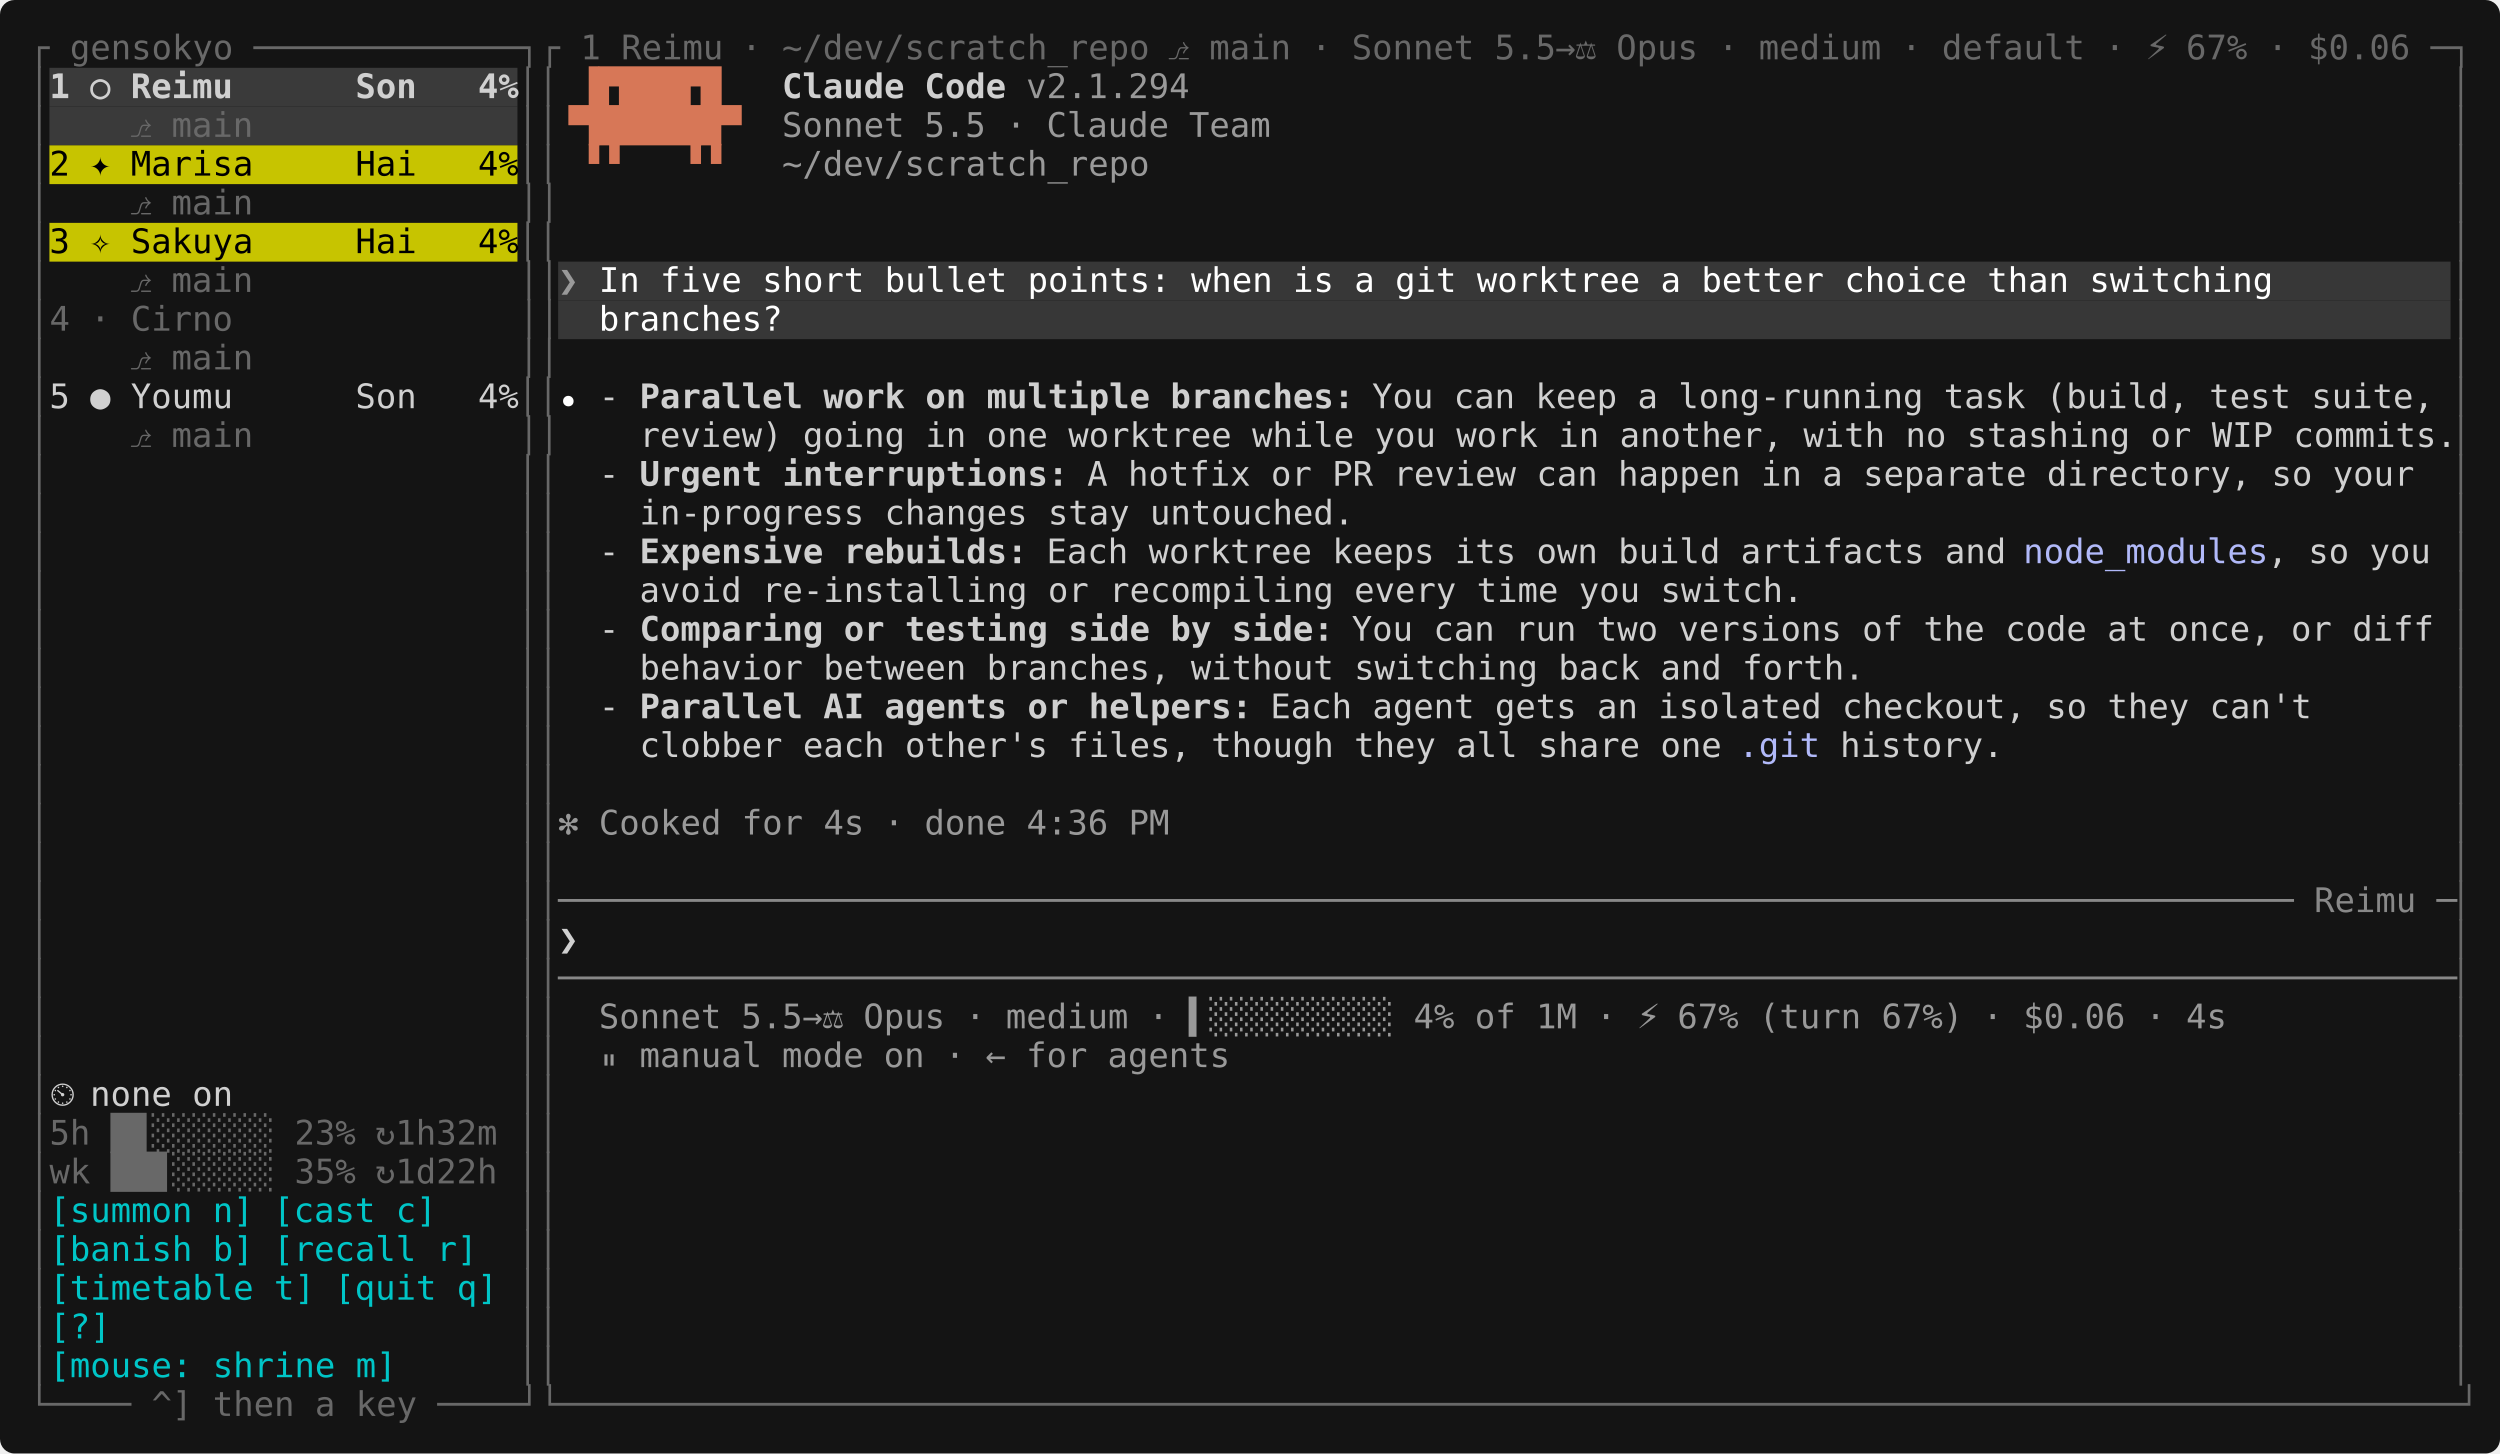
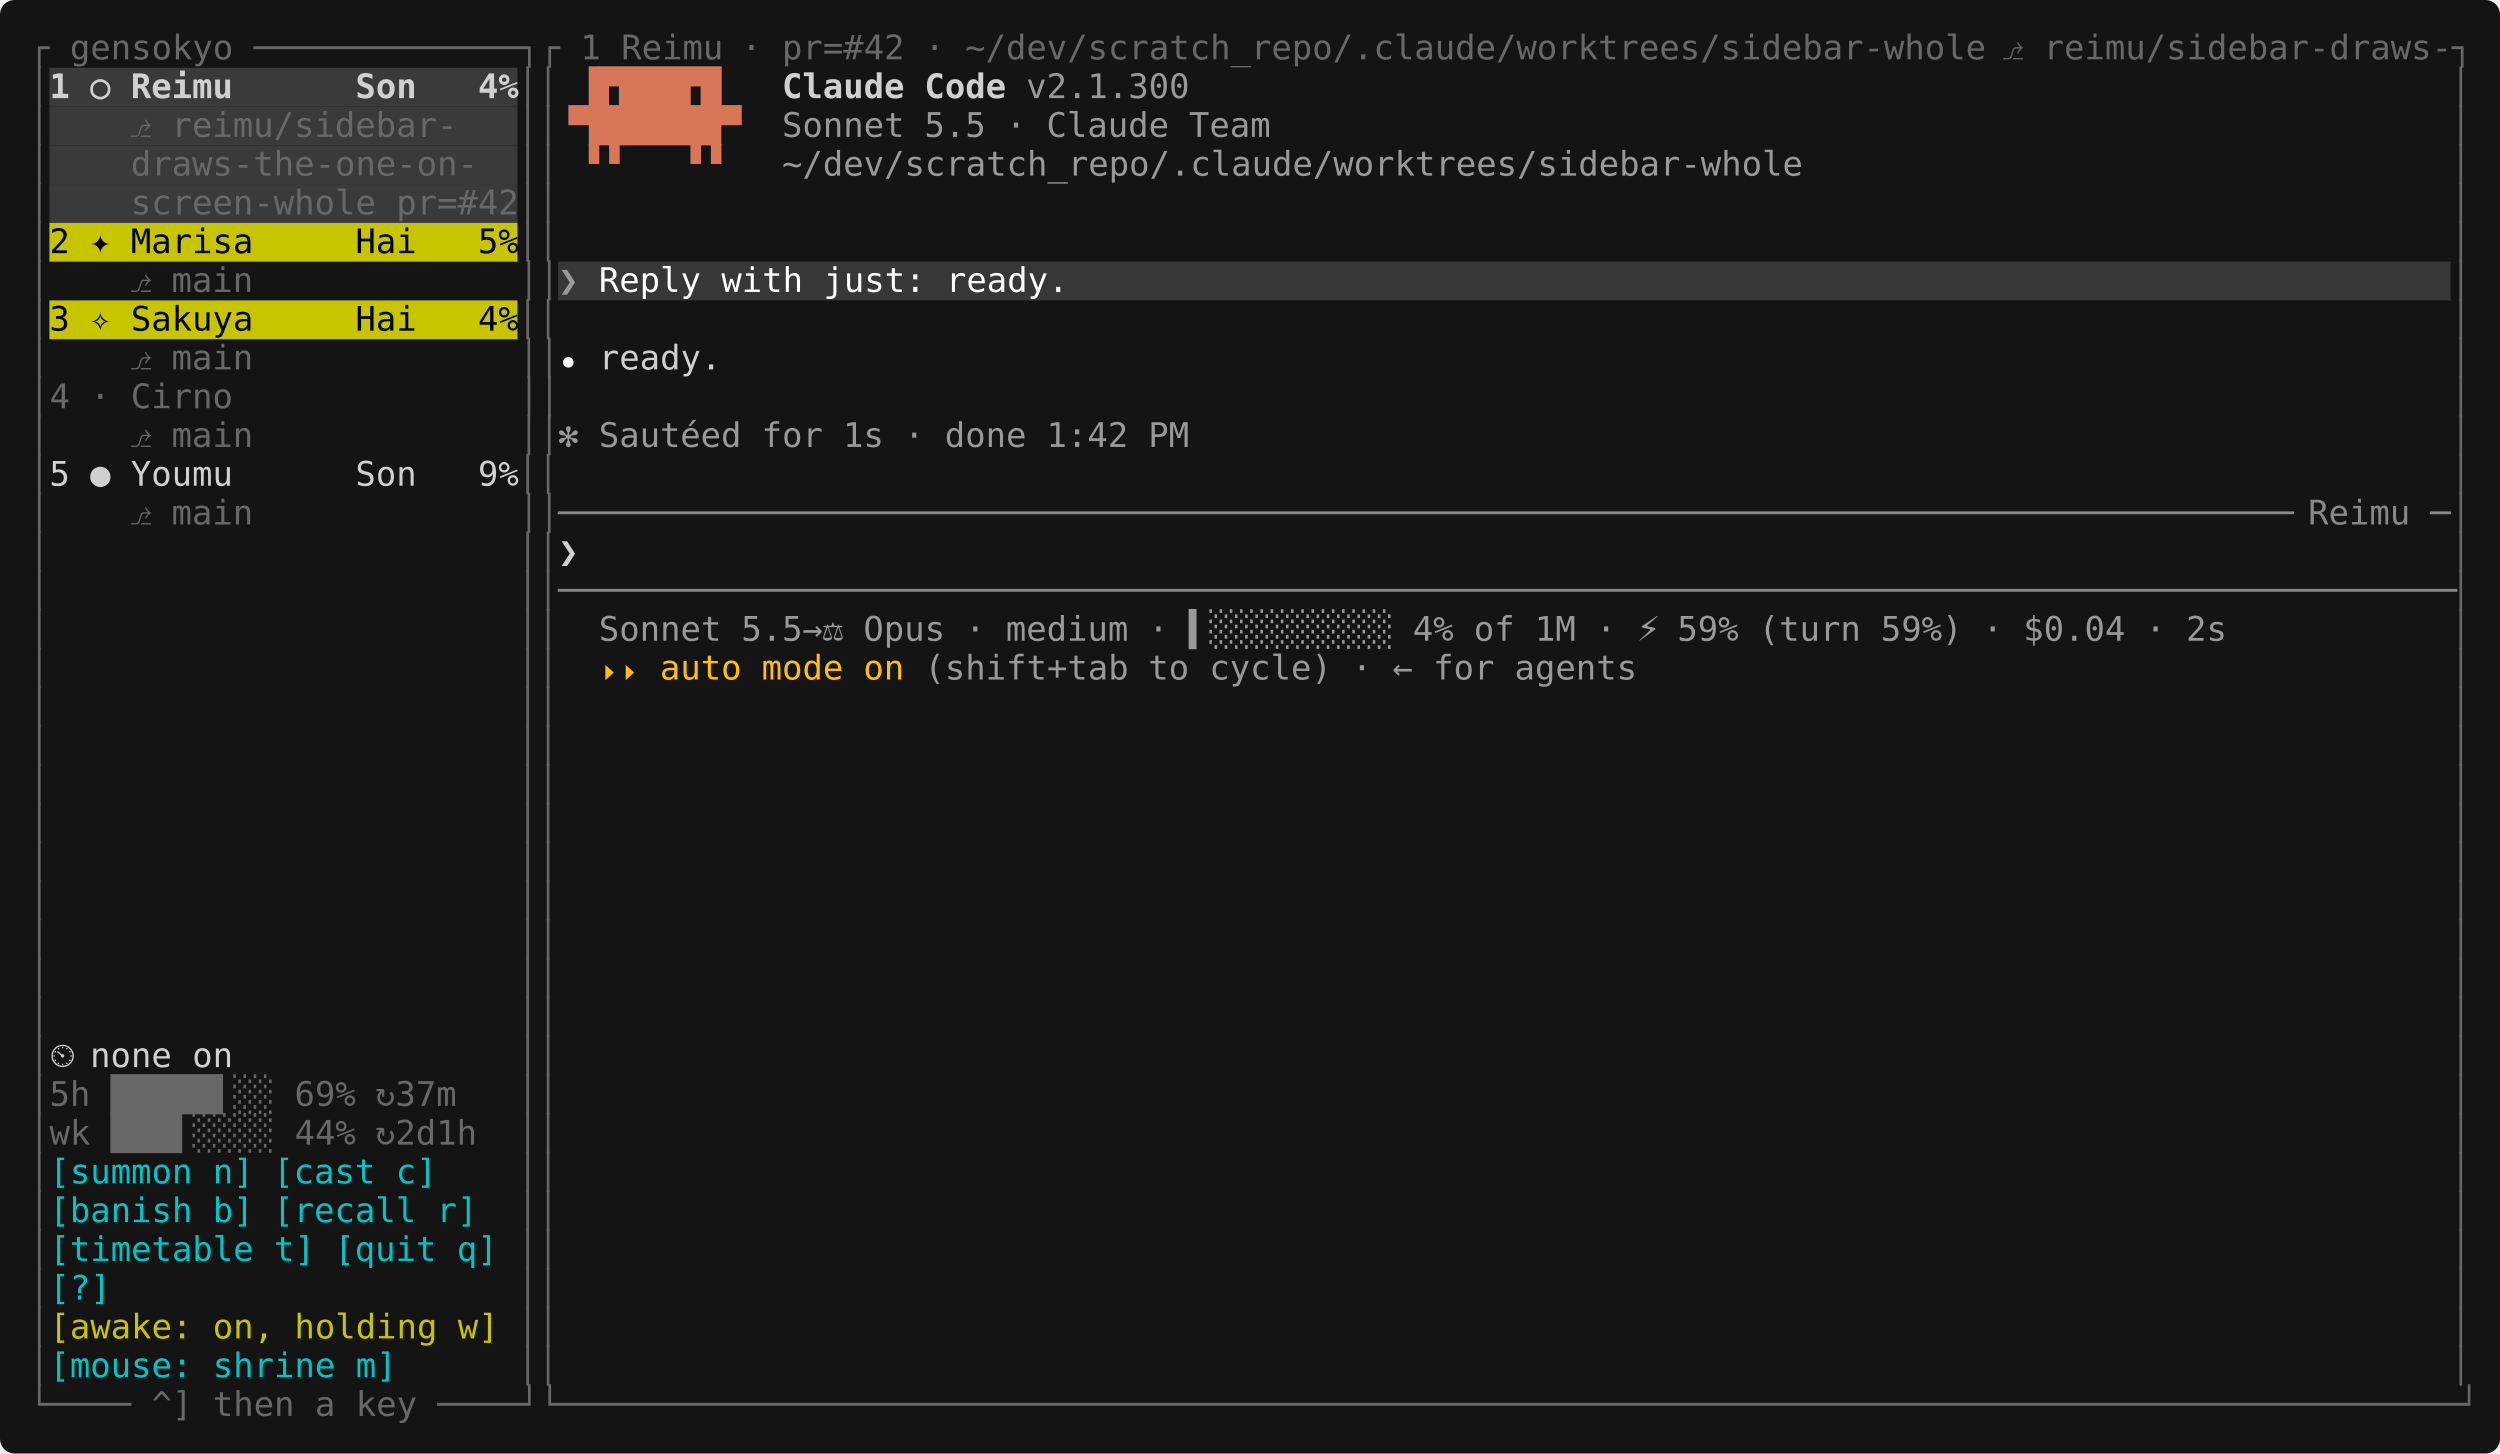
<svg xmlns="http://www.w3.org/2000/svg" xml:space="preserve" width="1032" height="600" viewBox="0 0 1032 600">
  <style>text{font-family:ui-monospace,SFMono-Regular,Menlo,Consolas,'DejaVu Sans Mono',monospace;font-size:14px;white-space:pre}.b{font-weight:bold}.d{opacity:.6}.i{font-style:italic}.u{text-decoration:underline}</style>
-   <style>.c0{fill:#686868}.c1{fill:#d0d0d0}.c2{fill:#d77757}.c3{fill:#999999}.c4{fill:#000000}.c5{fill:#ffffff}.c6{fill:#b1b9f9}.c7{fill:#888888}.c8{fill:#00c5c7}</style>
+   <style>.c0{fill:#686868}.c1{fill:#d0d0d0}.c2{fill:#d77757}.c3{fill:#999999}.c4{fill:#000000}.c5{fill:#ffffff}.c6{fill:#888888}.c7{fill:#ffc107}.c8{fill:#00c5c7}.c9{fill:#c7c400}</style>
  <rect width="100%" height="100%" rx="6" fill="#141414" />
  <rect x="20.4" y="28" width="193.2" height="16" fill="#3a3a3a" />
  <rect x="20.4" y="44" width="193.2" height="16" fill="#3a3a3a" />
-   <rect x="20.4" y="60" width="193.2" height="16" fill="#c7c400" />
+   <rect x="20.4" y="60" width="193.2" height="16" fill="#3a3a3a" />
+   <rect x="20.4" y="76" width="193.2" height="16" fill="#3a3a3a" />
  <rect x="20.4" y="92" width="193.2" height="16" fill="#c7c400" />
  <rect x="230.4" y="108" width="781.2" height="16" fill="#373737" />
-   <rect x="230.4" y="124" width="781.2" height="16" fill="#373737" />
+   <rect x="20.4" y="124" width="193.2" height="16" fill="#c7c400" />
  <text x="12.0" y="24.5" class="c0" textLength="285.6" lengthAdjust="spacingAndGlyphs">┌ gensokyo ─────────────┐┌ 1 Reimu</text>
  <text x="306.0" y="24.5" class="c0" textLength="8.4" lengthAdjust="spacingAndGlyphs">·</text>
-   <text x="322.8" y="24.5" class="c0" textLength="151.2" lengthAdjust="spacingAndGlyphs">~/dev/scratch_repo</text>
-   <text x="482.4" y="24.5" class="c0" textLength="8.4" lengthAdjust="spacingAndGlyphs">⎇</text>
-   <text x="499.2" y="24.5" class="c0" textLength="33.6" lengthAdjust="spacingAndGlyphs">main</text>
-   <text x="541.2" y="24.5" class="c0" textLength="8.4" lengthAdjust="spacingAndGlyphs">·</text>
-   <text x="558.0" y="24.5" class="c0" textLength="84.0" lengthAdjust="spacingAndGlyphs">Sonnet 5.5</text>
-   <text x="642.0" y="24.5" class="c0" textLength="8.4" lengthAdjust="spacingAndGlyphs">→</text>
-   <text x="650.4" y="24.5" class="c0" textLength="8.4" lengthAdjust="spacingAndGlyphs">⚖</text>
-   <text x="667.2" y="24.5" class="c0" textLength="33.6" lengthAdjust="spacingAndGlyphs">Opus</text>
-   <text x="709.2" y="24.5" class="c0" textLength="8.4" lengthAdjust="spacingAndGlyphs">·</text>
-   <text x="726.0" y="24.5" class="c0" textLength="50.4" lengthAdjust="spacingAndGlyphs">medium</text>
-   <text x="784.8" y="24.5" class="c0" textLength="8.4" lengthAdjust="spacingAndGlyphs">·</text>
-   <text x="801.6" y="24.5" class="c0" textLength="58.8" lengthAdjust="spacingAndGlyphs">default</text>
-   <text x="868.8" y="24.5" class="c0" textLength="8.4" lengthAdjust="spacingAndGlyphs">·</text>
-   <text x="885.6" y="24.5" class="c0" textLength="16.8" lengthAdjust="spacingAndGlyphs">⚡</text>
-   <text x="902.4" y="24.5" class="c0" textLength="25.2" lengthAdjust="spacingAndGlyphs">67%</text>
-   <text x="936.0" y="24.5" class="c0" textLength="8.4" lengthAdjust="spacingAndGlyphs">·</text>
-   <text x="952.8" y="24.5" class="c0" textLength="67.2" lengthAdjust="spacingAndGlyphs">$0.06 ─┐</text>
+   <text x="322.8" y="24.5" class="c0" textLength="50.4" lengthAdjust="spacingAndGlyphs">pr=#42</text>
+   <text x="381.6" y="24.5" class="c0" textLength="8.4" lengthAdjust="spacingAndGlyphs">·</text>
+   <text x="398.4" y="24.5" class="c0" textLength="420.0" lengthAdjust="spacingAndGlyphs">~/dev/scratch_repo/.claude/worktrees/sidebar-whole</text>
+   <text x="826.8" y="24.5" class="c0" textLength="8.4" lengthAdjust="spacingAndGlyphs">⎇</text>
+   <text x="843.6" y="24.5" class="c0" textLength="176.4" lengthAdjust="spacingAndGlyphs">reimu/sidebar-draws-┐</text>
  <text x="12.0" y="40.5" class="c0" textLength="8.4" lengthAdjust="spacingAndGlyphs">│</text>
  <text x="20.4" y="40.5" class="c1 b" textLength="8.4" lengthAdjust="spacingAndGlyphs">1</text>
  <text x="37.2" y="40.5" class="c1 b" textLength="8.4" lengthAdjust="spacingAndGlyphs">○</text>
  <text x="54.0" y="40.5" class="c1 b" textLength="159.6" lengthAdjust="spacingAndGlyphs">Reimu      Son   4%</text>
  <text x="213.6" y="40.5" class="c0" textLength="16.8" lengthAdjust="spacingAndGlyphs">││</text>
  <text x="238.8" y="40.5" class="c2" textLength="8.4" lengthAdjust="spacingAndGlyphs">▐</text>
  <text x="247.2" y="40.5" class="c2" textLength="50.4" lengthAdjust="spacingAndGlyphs">▛███▛█</text>
  <text x="322.8" y="40.5" class="c1 b" textLength="50.4" lengthAdjust="spacingAndGlyphs">Claude</text>
  <text x="381.6" y="40.5" class="c1 b" textLength="33.6" lengthAdjust="spacingAndGlyphs">Code</text>
-   <text x="423.6" y="40.5" class="c3" textLength="67.2" lengthAdjust="spacingAndGlyphs">v2.1.294</text>
+   <text x="423.6" y="40.5" class="c3" textLength="67.2" lengthAdjust="spacingAndGlyphs">v2.1.300</text>
  <text x="1011.6" y="40.5" class="c0" textLength="8.4" lengthAdjust="spacingAndGlyphs">│</text>
  <text x="12.0" y="56.5" class="c0" textLength="8.4" lengthAdjust="spacingAndGlyphs">│</text>
  <text x="54.0" y="56.5" class="c0" textLength="8.4" lengthAdjust="spacingAndGlyphs">⎇</text>
-   <text x="70.8" y="56.5" class="c0" textLength="33.6" lengthAdjust="spacingAndGlyphs">main</text>
+   <text x="70.8" y="56.5" class="c0" textLength="117.6" lengthAdjust="spacingAndGlyphs">reimu/sidebar-</text>
  <text x="213.6" y="56.5" class="c0" textLength="16.8" lengthAdjust="spacingAndGlyphs">││</text>
  <text x="230.4" y="56.5" class="c2" textLength="16.8" lengthAdjust="spacingAndGlyphs">▝▜</text>
  <text x="247.2" y="56.5" class="c2" textLength="42.0" lengthAdjust="spacingAndGlyphs">█████</text>
  <text x="289.2" y="56.5" class="c2" textLength="16.8" lengthAdjust="spacingAndGlyphs">█▀</text>
  <text x="322.8" y="56.5" class="c3" textLength="50.4" lengthAdjust="spacingAndGlyphs">Sonnet</text>
  <text x="381.6" y="56.5" class="c3" textLength="25.2" lengthAdjust="spacingAndGlyphs">5.5</text>
  <text x="415.2" y="56.5" class="c3" textLength="8.4" lengthAdjust="spacingAndGlyphs">·</text>
  <text x="432.0" y="56.5" class="c3" textLength="50.4" lengthAdjust="spacingAndGlyphs">Claude</text>
  <text x="490.8" y="56.5" class="c3" textLength="33.6" lengthAdjust="spacingAndGlyphs">Team</text>
  <text x="1011.6" y="56.5" class="c0" textLength="8.4" lengthAdjust="spacingAndGlyphs">│</text>
  <text x="12.0" y="72.5" class="c0" textLength="8.4" lengthAdjust="spacingAndGlyphs">│</text>
-   <text x="20.4" y="72.5" class="c4" textLength="8.4" lengthAdjust="spacingAndGlyphs">2</text>
-   <text x="37.2" y="72.5" class="c4" textLength="8.4" lengthAdjust="spacingAndGlyphs">✦</text>
-   <text x="54.0" y="72.5" class="c4" textLength="159.6" lengthAdjust="spacingAndGlyphs">Marisa     Hai   4%</text>
+   <text x="54.0" y="72.5" class="c0" textLength="142.8" lengthAdjust="spacingAndGlyphs">draws-the-one-on-</text>
  <text x="213.6" y="72.5" class="c0" textLength="16.8" lengthAdjust="spacingAndGlyphs">││</text>
  <text x="238.8" y="72.5" class="c2" textLength="16.8" lengthAdjust="spacingAndGlyphs">▝▝</text>
  <text x="280.8" y="72.5" class="c2" textLength="16.8" lengthAdjust="spacingAndGlyphs">▝▝</text>
-   <text x="322.8" y="72.5" class="c3" textLength="151.2" lengthAdjust="spacingAndGlyphs">~/dev/scratch_repo</text>
+   <text x="322.8" y="72.5" class="c3" textLength="420.0" lengthAdjust="spacingAndGlyphs">~/dev/scratch_repo/.claude/worktrees/sidebar-whole</text>
  <text x="1011.6" y="72.5" class="c0" textLength="8.4" lengthAdjust="spacingAndGlyphs">│</text>
  <text x="12.0" y="88.5" class="c0" textLength="8.4" lengthAdjust="spacingAndGlyphs">│</text>
-   <text x="54.0" y="88.5" class="c0" textLength="8.4" lengthAdjust="spacingAndGlyphs">⎇</text>
-   <text x="70.8" y="88.5" class="c0" textLength="159.6" lengthAdjust="spacingAndGlyphs">main             ││</text>
+   <text x="54.0" y="88.5" class="c0" textLength="159.6" lengthAdjust="spacingAndGlyphs">screen-whole pr=#42</text>
+   <text x="213.6" y="88.5" class="c0" textLength="16.8" lengthAdjust="spacingAndGlyphs">││</text>
  <text x="1011.6" y="88.5" class="c0" textLength="8.4" lengthAdjust="spacingAndGlyphs">│</text>
  <text x="12.0" y="104.5" class="c0" textLength="8.4" lengthAdjust="spacingAndGlyphs">│</text>
-   <text x="20.4" y="104.5" class="c4" textLength="8.4" lengthAdjust="spacingAndGlyphs">3</text>
-   <text x="37.2" y="104.5" class="c4" textLength="8.4" lengthAdjust="spacingAndGlyphs">✧</text>
-   <text x="54.0" y="104.5" class="c4" textLength="159.6" lengthAdjust="spacingAndGlyphs">Sakuya     Hai   4%</text>
+   <text x="20.4" y="104.5" class="c4" textLength="8.4" lengthAdjust="spacingAndGlyphs">2</text>
+   <text x="37.2" y="104.5" class="c4" textLength="8.4" lengthAdjust="spacingAndGlyphs">✦</text>
+   <text x="54.0" y="104.5" class="c4" textLength="159.6" lengthAdjust="spacingAndGlyphs">Marisa     Hai   5%</text>
  <text x="213.6" y="104.5" class="c0" textLength="16.8" lengthAdjust="spacingAndGlyphs">││</text>
  <text x="1011.6" y="104.5" class="c0" textLength="8.4" lengthAdjust="spacingAndGlyphs">│</text>
  <text x="12.0" y="120.5" class="c0" textLength="8.4" lengthAdjust="spacingAndGlyphs">│</text>
  <text x="54.0" y="120.5" class="c0" textLength="8.4" lengthAdjust="spacingAndGlyphs">⎇</text>
  <text x="70.8" y="120.5" class="c0" textLength="159.6" lengthAdjust="spacingAndGlyphs">main             ││</text>
  <text x="230.4" y="120.5" class="c3" textLength="8.4" lengthAdjust="spacingAndGlyphs">❯</text>
-   <text x="247.2" y="120.5" class="c5" textLength="688.8" lengthAdjust="spacingAndGlyphs">In five short bullet points: when is a git worktree a better choice than switching</text>
+   <text x="247.2" y="120.5" class="c5" textLength="193.2" lengthAdjust="spacingAndGlyphs">Reply with just: ready.</text>
  <text x="1011.6" y="120.5" class="c0" textLength="8.4" lengthAdjust="spacingAndGlyphs">│</text>
-   <text x="12.0" y="136.5" class="c0" textLength="16.8" lengthAdjust="spacingAndGlyphs">│4</text>
-   <text x="37.2" y="136.5" class="c0" textLength="8.4" lengthAdjust="spacingAndGlyphs">·</text>
-   <text x="54.0" y="136.5" class="c0" textLength="176.4" lengthAdjust="spacingAndGlyphs">Cirno              ││</text>
-   <text x="247.2" y="136.5" class="c5" textLength="75.6" lengthAdjust="spacingAndGlyphs">branches?</text>
+   <text x="12.0" y="136.5" class="c0" textLength="8.4" lengthAdjust="spacingAndGlyphs">│</text>
+   <text x="20.4" y="136.5" class="c4" textLength="8.4" lengthAdjust="spacingAndGlyphs">3</text>
+   <text x="37.2" y="136.5" class="c4" textLength="8.4" lengthAdjust="spacingAndGlyphs">✧</text>
+   <text x="54.0" y="136.5" class="c4" textLength="159.6" lengthAdjust="spacingAndGlyphs">Sakuya     Hai   4%</text>
+   <text x="213.6" y="136.5" class="c0" textLength="16.8" lengthAdjust="spacingAndGlyphs">││</text>
  <text x="1011.6" y="136.5" class="c0" textLength="8.4" lengthAdjust="spacingAndGlyphs">│</text>
  <text x="12.0" y="152.5" class="c0" textLength="8.4" lengthAdjust="spacingAndGlyphs">│</text>
  <text x="54.0" y="152.5" class="c0" textLength="8.4" lengthAdjust="spacingAndGlyphs">⎇</text>
  <text x="70.8" y="152.5" class="c0" textLength="159.6" lengthAdjust="spacingAndGlyphs">main             ││</text>
+   <text x="230.4" y="152.5" class="c5" textLength="8.4" lengthAdjust="spacingAndGlyphs">⏺</text>
+   <text x="247.2" y="152.5" class="c1" textLength="50.4" lengthAdjust="spacingAndGlyphs">ready.</text>
  <text x="1011.6" y="152.5" class="c0" textLength="8.4" lengthAdjust="spacingAndGlyphs">│</text>
-   <text x="12.0" y="168.5" class="c0" textLength="8.4" lengthAdjust="spacingAndGlyphs">│</text>
-   <text x="20.4" y="168.5" class="c1" textLength="8.4" lengthAdjust="spacingAndGlyphs">5</text>
-   <text x="37.2" y="168.5" class="c1" textLength="8.4" lengthAdjust="spacingAndGlyphs">●</text>
-   <text x="54.0" y="168.5" class="c1" textLength="159.6" lengthAdjust="spacingAndGlyphs">Youmu      Son   4%</text>
-   <text x="213.6" y="168.5" class="c0" textLength="16.8" lengthAdjust="spacingAndGlyphs">││</text>
-   <text x="230.4" y="168.5" class="c5" textLength="8.4" lengthAdjust="spacingAndGlyphs">⏺</text>
-   <text x="247.2" y="168.5" class="c1" textLength="8.4" lengthAdjust="spacingAndGlyphs">-</text>
-   <text x="264.0" y="168.5" class="c1 b" textLength="294.0" lengthAdjust="spacingAndGlyphs">Parallel work on multiple branches:</text>
-   <text x="566.4" y="168.5" class="c1" textLength="436.8" lengthAdjust="spacingAndGlyphs">You can keep a long-running task (build, test suite,</text>
+   <text x="12.0" y="168.5" class="c0" textLength="16.8" lengthAdjust="spacingAndGlyphs">│4</text>
+   <text x="37.2" y="168.5" class="c0" textLength="8.4" lengthAdjust="spacingAndGlyphs">·</text>
+   <text x="54.0" y="168.5" class="c0" textLength="176.4" lengthAdjust="spacingAndGlyphs">Cirno              ││</text>
  <text x="1011.6" y="168.5" class="c0" textLength="8.4" lengthAdjust="spacingAndGlyphs">│</text>
  <text x="12.0" y="184.5" class="c0" textLength="8.4" lengthAdjust="spacingAndGlyphs">│</text>
  <text x="54.0" y="184.5" class="c0" textLength="8.4" lengthAdjust="spacingAndGlyphs">⎇</text>
  <text x="70.8" y="184.5" class="c0" textLength="159.6" lengthAdjust="spacingAndGlyphs">main             ││</text>
-   <text x="264.0" y="184.5" class="c1" textLength="747.6" lengthAdjust="spacingAndGlyphs">review) going in one worktree while you work in another, with no stashing or WIP commits.</text>
+   <text x="230.4" y="184.5" class="c3" textLength="8.4" lengthAdjust="spacingAndGlyphs">✻</text>
+   <text x="247.2" y="184.5" class="c3" textLength="33.6" lengthAdjust="spacingAndGlyphs">Saut</text>
+   <text x="280.8" y="184.5" class="c3" textLength="8.4" lengthAdjust="spacingAndGlyphs">é</text>
+   <text x="289.2" y="184.5" class="c3" textLength="16.8" lengthAdjust="spacingAndGlyphs">ed</text>
+   <text x="314.4" y="184.5" class="c3" textLength="25.2" lengthAdjust="spacingAndGlyphs">for</text>
+   <text x="348.0" y="184.5" class="c3" textLength="16.8" lengthAdjust="spacingAndGlyphs">1s</text>
+   <text x="373.2" y="184.5" class="c3" textLength="8.4" lengthAdjust="spacingAndGlyphs">·</text>
+   <text x="390.0" y="184.5" class="c3" textLength="33.6" lengthAdjust="spacingAndGlyphs">done</text>
+   <text x="432.0" y="184.5" class="c3" textLength="33.6" lengthAdjust="spacingAndGlyphs">1:42</text>
+   <text x="474.0" y="184.5" class="c3" textLength="16.8" lengthAdjust="spacingAndGlyphs">PM</text>
  <text x="1011.6" y="184.5" class="c0" textLength="8.4" lengthAdjust="spacingAndGlyphs">│</text>
  <text x="12.0" y="200.5" class="c0" textLength="8.4" lengthAdjust="spacingAndGlyphs">│</text>
+   <text x="20.4" y="200.5" class="c1" textLength="8.4" lengthAdjust="spacingAndGlyphs">5</text>
+   <text x="37.2" y="200.5" class="c1" textLength="8.4" lengthAdjust="spacingAndGlyphs">●</text>
+   <text x="54.0" y="200.5" class="c1" textLength="159.6" lengthAdjust="spacingAndGlyphs">Youmu      Son   9%</text>
  <text x="213.6" y="200.5" class="c0" textLength="16.8" lengthAdjust="spacingAndGlyphs">││</text>
-   <text x="247.2" y="200.5" class="c1" textLength="8.4" lengthAdjust="spacingAndGlyphs">-</text>
-   <text x="264.0" y="200.5" class="c1 b" textLength="176.4" lengthAdjust="spacingAndGlyphs">Urgent interruptions:</text>
-   <text x="448.8" y="200.5" class="c1" textLength="546.0" lengthAdjust="spacingAndGlyphs">A hotfix or PR review can happen in a separate directory, so your</text>
  <text x="1011.6" y="200.5" class="c0" textLength="8.4" lengthAdjust="spacingAndGlyphs">│</text>
  <text x="12.0" y="216.5" class="c0" textLength="8.4" lengthAdjust="spacingAndGlyphs">│</text>
-   <text x="213.6" y="216.5" class="c0" textLength="16.8" lengthAdjust="spacingAndGlyphs">││</text>
-   <text x="264.0" y="216.5" class="c1" textLength="294.0" lengthAdjust="spacingAndGlyphs">in-progress changes stay untouched.</text>
+   <text x="54.0" y="216.5" class="c0" textLength="8.4" lengthAdjust="spacingAndGlyphs">⎇</text>
+   <text x="70.8" y="216.5" class="c0" textLength="159.6" lengthAdjust="spacingAndGlyphs">main             ││</text>
+   <text x="230.4" y="216.5" class="c6" textLength="714.0" lengthAdjust="spacingAndGlyphs">─────────────────────────────────────────────────────────────────────────────────────</text>
+   <text x="952.8" y="216.5" class="c6" textLength="42.0" lengthAdjust="spacingAndGlyphs">Reimu</text>
+   <text x="1003.2" y="216.5" class="c6" textLength="8.4" lengthAdjust="spacingAndGlyphs">─</text>
  <text x="1011.6" y="216.5" class="c0" textLength="8.4" lengthAdjust="spacingAndGlyphs">│</text>
  <text x="12.0" y="232.5" class="c0" textLength="8.4" lengthAdjust="spacingAndGlyphs">│</text>
  <text x="213.6" y="232.5" class="c0" textLength="16.8" lengthAdjust="spacingAndGlyphs">││</text>
-   <text x="247.2" y="232.5" class="c1" textLength="8.4" lengthAdjust="spacingAndGlyphs">-</text>
-   <text x="264.0" y="232.5" class="c1 b" textLength="159.6" lengthAdjust="spacingAndGlyphs">Expensive rebuilds:</text>
-   <text x="432.0" y="232.5" class="c1" textLength="394.8" lengthAdjust="spacingAndGlyphs">Each worktree keeps its own build artifacts and</text>
-   <text x="835.2" y="232.5" class="c6" textLength="100.8" lengthAdjust="spacingAndGlyphs">node_modules</text>
-   <text x="936.0" y="232.5" class="c1" textLength="67.2" lengthAdjust="spacingAndGlyphs">, so you</text>
+   <text x="230.4" y="232.5" class="c1" textLength="8.4" lengthAdjust="spacingAndGlyphs">❯</text>
+   <text x="238.8" y="232.5" class="c1" textLength="8.4" lengthAdjust="spacingAndGlyphs" />
  <text x="1011.6" y="232.5" class="c0" textLength="8.4" lengthAdjust="spacingAndGlyphs">│</text>
  <text x="12.0" y="248.5" class="c0" textLength="8.4" lengthAdjust="spacingAndGlyphs">│</text>
  <text x="213.6" y="248.5" class="c0" textLength="16.8" lengthAdjust="spacingAndGlyphs">││</text>
-   <text x="264.0" y="248.5" class="c1" textLength="478.8" lengthAdjust="spacingAndGlyphs">avoid re-installing or recompiling every time you switch.</text>
+   <text x="230.4" y="248.5" class="c6" textLength="781.2" lengthAdjust="spacingAndGlyphs">─────────────────────────────────────────────────────────────────────────────────────────────</text>
  <text x="1011.6" y="248.5" class="c0" textLength="8.4" lengthAdjust="spacingAndGlyphs">│</text>
  <text x="12.0" y="264.5" class="c0" textLength="8.4" lengthAdjust="spacingAndGlyphs">│</text>
  <text x="213.6" y="264.5" class="c0" textLength="16.8" lengthAdjust="spacingAndGlyphs">││</text>
-   <text x="247.2" y="264.5" class="c1" textLength="8.4" lengthAdjust="spacingAndGlyphs">-</text>
-   <text x="264.0" y="264.5" class="c1 b" textLength="285.6" lengthAdjust="spacingAndGlyphs">Comparing or testing side by side:</text>
-   <text x="558.0" y="264.5" class="c1" textLength="445.2" lengthAdjust="spacingAndGlyphs">You can run two versions of the code at once, or diff</text>
+   <text x="247.2" y="264.5" class="c3" textLength="50.4" lengthAdjust="spacingAndGlyphs">Sonnet</text>
+   <text x="306.0" y="264.5" class="c3" textLength="25.2" lengthAdjust="spacingAndGlyphs">5.5</text>
+   <text x="331.2" y="264.5" class="c3" textLength="8.4" lengthAdjust="spacingAndGlyphs">→</text>
+   <text x="339.6" y="264.5" class="c3" textLength="8.4" lengthAdjust="spacingAndGlyphs">⚖</text>
+   <text x="356.4" y="264.5" class="c3" textLength="33.6" lengthAdjust="spacingAndGlyphs">Opus</text>
+   <text x="398.4" y="264.5" class="c3" textLength="8.4" lengthAdjust="spacingAndGlyphs">·</text>
+   <text x="415.2" y="264.5" class="c3" textLength="50.4" lengthAdjust="spacingAndGlyphs">medium</text>
+   <text x="474.0" y="264.5" class="c3" textLength="8.4" lengthAdjust="spacingAndGlyphs">·</text>
+   <text x="490.8" y="264.5" class="c3" textLength="84.0" lengthAdjust="spacingAndGlyphs">▍░░░░░░░░░</text>
+   <text x="583.2" y="264.5" class="c3" textLength="16.8" lengthAdjust="spacingAndGlyphs">4%</text>
+   <text x="608.4" y="264.5" class="c3" textLength="16.8" lengthAdjust="spacingAndGlyphs">of</text>
+   <text x="633.6" y="264.5" class="c3" textLength="16.8" lengthAdjust="spacingAndGlyphs">1M</text>
+   <text x="658.8" y="264.5" class="c3" textLength="8.4" lengthAdjust="spacingAndGlyphs">·</text>
+   <text x="675.6" y="264.5" class="c3" textLength="16.8" lengthAdjust="spacingAndGlyphs">⚡</text>
+   <text x="692.4" y="264.5" class="c3" textLength="25.2" lengthAdjust="spacingAndGlyphs">59%</text>
+   <text x="726.0" y="264.5" class="c3" textLength="42.0" lengthAdjust="spacingAndGlyphs">(turn</text>
+   <text x="776.4" y="264.5" class="c3" textLength="33.6" lengthAdjust="spacingAndGlyphs">59%)</text>
+   <text x="818.4" y="264.5" class="c3" textLength="8.4" lengthAdjust="spacingAndGlyphs">·</text>
+   <text x="835.2" y="264.5" class="c3" textLength="42.0" lengthAdjust="spacingAndGlyphs">$0.04</text>
+   <text x="885.6" y="264.5" class="c3" textLength="8.4" lengthAdjust="spacingAndGlyphs">·</text>
+   <text x="902.4" y="264.5" class="c3" textLength="16.8" lengthAdjust="spacingAndGlyphs">2s</text>
  <text x="1011.6" y="264.5" class="c0" textLength="8.4" lengthAdjust="spacingAndGlyphs">│</text>
  <text x="12.0" y="280.5" class="c0" textLength="8.4" lengthAdjust="spacingAndGlyphs">│</text>
  <text x="213.6" y="280.5" class="c0" textLength="16.8" lengthAdjust="spacingAndGlyphs">││</text>
-   <text x="264.0" y="280.5" class="c1" textLength="504.0" lengthAdjust="spacingAndGlyphs">behavior between branches, without switching back and forth.</text>
+   <text x="247.2" y="280.5" class="c7" textLength="8.4" lengthAdjust="spacingAndGlyphs">⏵</text>
+   <text x="255.6" y="280.5" class="c7" textLength="8.4" lengthAdjust="spacingAndGlyphs">⏵</text>
+   <text x="272.4" y="280.5" class="c7" textLength="33.6" lengthAdjust="spacingAndGlyphs">auto</text>
+   <text x="314.4" y="280.5" class="c7" textLength="33.6" lengthAdjust="spacingAndGlyphs">mode</text>
+   <text x="356.4" y="280.5" class="c7" textLength="16.8" lengthAdjust="spacingAndGlyphs">on</text>
+   <text x="381.6" y="280.5" class="c3" textLength="84.0" lengthAdjust="spacingAndGlyphs">(shift+tab</text>
+   <text x="474.0" y="280.5" class="c3" textLength="16.8" lengthAdjust="spacingAndGlyphs">to</text>
+   <text x="499.2" y="280.5" class="c3" textLength="50.4" lengthAdjust="spacingAndGlyphs">cycle)</text>
+   <text x="558.0" y="280.5" class="c3" textLength="8.4" lengthAdjust="spacingAndGlyphs">·</text>
+   <text x="574.8" y="280.5" class="c3" textLength="8.4" lengthAdjust="spacingAndGlyphs">←</text>
+   <text x="591.6" y="280.5" class="c3" textLength="25.2" lengthAdjust="spacingAndGlyphs">for</text>
+   <text x="625.2" y="280.5" class="c3" textLength="50.4" lengthAdjust="spacingAndGlyphs">agents</text>
  <text x="1011.6" y="280.5" class="c0" textLength="8.4" lengthAdjust="spacingAndGlyphs">│</text>
  <text x="12.0" y="296.5" class="c0" textLength="8.4" lengthAdjust="spacingAndGlyphs">│</text>
  <text x="213.6" y="296.5" class="c0" textLength="16.8" lengthAdjust="spacingAndGlyphs">││</text>
-   <text x="247.2" y="296.5" class="c1" textLength="8.4" lengthAdjust="spacingAndGlyphs">-</text>
-   <text x="264.0" y="296.5" class="c1 b" textLength="252.0" lengthAdjust="spacingAndGlyphs">Parallel AI agents or helpers:</text>
-   <text x="524.4" y="296.5" class="c1" textLength="428.4" lengthAdjust="spacingAndGlyphs">Each agent gets an isolated checkout, so they can't</text>
  <text x="1011.6" y="296.5" class="c0" textLength="8.4" lengthAdjust="spacingAndGlyphs">│</text>
  <text x="12.0" y="312.5" class="c0" textLength="8.4" lengthAdjust="spacingAndGlyphs">│</text>
  <text x="213.6" y="312.5" class="c0" textLength="16.8" lengthAdjust="spacingAndGlyphs">││</text>
-   <text x="264.0" y="312.5" class="c1" textLength="445.2" lengthAdjust="spacingAndGlyphs">clobber each other's files, though they all share one</text>
-   <text x="717.6" y="312.5" class="c6" textLength="33.6" lengthAdjust="spacingAndGlyphs">.git</text>
-   <text x="759.6" y="312.5" class="c1" textLength="67.2" lengthAdjust="spacingAndGlyphs">history.</text>
  <text x="1011.6" y="312.5" class="c0" textLength="8.4" lengthAdjust="spacingAndGlyphs">│</text>
  <text x="12.0" y="328.5" class="c0" textLength="8.4" lengthAdjust="spacingAndGlyphs">│</text>
  <text x="213.6" y="328.5" class="c0" textLength="16.8" lengthAdjust="spacingAndGlyphs">││</text>
  <text x="1011.6" y="328.5" class="c0" textLength="8.4" lengthAdjust="spacingAndGlyphs">│</text>
  <text x="12.0" y="344.5" class="c0" textLength="8.4" lengthAdjust="spacingAndGlyphs">│</text>
  <text x="213.6" y="344.5" class="c0" textLength="16.8" lengthAdjust="spacingAndGlyphs">││</text>
-   <text x="230.4" y="344.5" class="c3" textLength="8.4" lengthAdjust="spacingAndGlyphs">✻</text>
-   <text x="247.2" y="344.5" class="c3" textLength="109.2" lengthAdjust="spacingAndGlyphs">Cooked for 4s</text>
-   <text x="364.8" y="344.5" class="c3" textLength="8.4" lengthAdjust="spacingAndGlyphs">·</text>
-   <text x="381.6" y="344.5" class="c3" textLength="100.8" lengthAdjust="spacingAndGlyphs">done 4:36 PM</text>
  <text x="1011.6" y="344.5" class="c0" textLength="8.4" lengthAdjust="spacingAndGlyphs">│</text>
  <text x="12.0" y="360.5" class="c0" textLength="8.4" lengthAdjust="spacingAndGlyphs">│</text>
  <text x="213.6" y="360.5" class="c0" textLength="16.8" lengthAdjust="spacingAndGlyphs">││</text>
  <text x="1011.6" y="360.5" class="c0" textLength="8.4" lengthAdjust="spacingAndGlyphs">│</text>
  <text x="12.0" y="376.5" class="c0" textLength="8.4" lengthAdjust="spacingAndGlyphs">│</text>
  <text x="213.6" y="376.5" class="c0" textLength="16.8" lengthAdjust="spacingAndGlyphs">││</text>
-   <text x="230.4" y="376.5" class="c7" textLength="781.2" lengthAdjust="spacingAndGlyphs">───────────────────────────────────────────────────────────────────────────────────── Reimu ─</text>
  <text x="1011.6" y="376.5" class="c0" textLength="8.4" lengthAdjust="spacingAndGlyphs">│</text>
  <text x="12.0" y="392.5" class="c0" textLength="8.4" lengthAdjust="spacingAndGlyphs">│</text>
  <text x="213.6" y="392.5" class="c0" textLength="16.8" lengthAdjust="spacingAndGlyphs">││</text>
-   <text x="230.4" y="392.5" class="c1" textLength="8.4" lengthAdjust="spacingAndGlyphs">❯</text>
-   <text x="238.8" y="392.5" class="c1" textLength="8.4" lengthAdjust="spacingAndGlyphs" />
  <text x="1011.6" y="392.5" class="c0" textLength="8.4" lengthAdjust="spacingAndGlyphs">│</text>
  <text x="12.0" y="408.5" class="c0" textLength="8.4" lengthAdjust="spacingAndGlyphs">│</text>
  <text x="213.6" y="408.5" class="c0" textLength="16.8" lengthAdjust="spacingAndGlyphs">││</text>
-   <text x="230.4" y="408.5" class="c7" textLength="781.2" lengthAdjust="spacingAndGlyphs">─────────────────────────────────────────────────────────────────────────────────────────────</text>
  <text x="1011.6" y="408.5" class="c0" textLength="8.4" lengthAdjust="spacingAndGlyphs">│</text>
  <text x="12.0" y="424.5" class="c0" textLength="8.4" lengthAdjust="spacingAndGlyphs">│</text>
  <text x="213.6" y="424.5" class="c0" textLength="16.8" lengthAdjust="spacingAndGlyphs">││</text>
-   <text x="247.2" y="424.5" class="c3" textLength="50.4" lengthAdjust="spacingAndGlyphs">Sonnet</text>
-   <text x="306.0" y="424.5" class="c3" textLength="25.2" lengthAdjust="spacingAndGlyphs">5.5</text>
-   <text x="331.2" y="424.5" class="c3" textLength="8.4" lengthAdjust="spacingAndGlyphs">→</text>
-   <text x="339.6" y="424.5" class="c3" textLength="8.4" lengthAdjust="spacingAndGlyphs">⚖</text>
-   <text x="356.4" y="424.5" class="c3" textLength="33.6" lengthAdjust="spacingAndGlyphs">Opus</text>
-   <text x="398.4" y="424.5" class="c3" textLength="8.4" lengthAdjust="spacingAndGlyphs">·</text>
-   <text x="415.2" y="424.5" class="c3" textLength="50.4" lengthAdjust="spacingAndGlyphs">medium</text>
-   <text x="474.0" y="424.5" class="c3" textLength="8.4" lengthAdjust="spacingAndGlyphs">·</text>
-   <text x="490.8" y="424.5" class="c3" textLength="159.6" lengthAdjust="spacingAndGlyphs">▍░░░░░░░░░ 4% of 1M</text>
-   <text x="658.8" y="424.5" class="c3" textLength="8.4" lengthAdjust="spacingAndGlyphs">·</text>
-   <text x="675.6" y="424.5" class="c3" textLength="16.8" lengthAdjust="spacingAndGlyphs">⚡</text>
-   <text x="692.4" y="424.5" class="c3" textLength="117.6" lengthAdjust="spacingAndGlyphs">67% (turn 67%)</text>
-   <text x="818.4" y="424.5" class="c3" textLength="8.4" lengthAdjust="spacingAndGlyphs">·</text>
-   <text x="835.2" y="424.5" class="c3" textLength="42.0" lengthAdjust="spacingAndGlyphs">$0.06</text>
-   <text x="885.6" y="424.5" class="c3" textLength="8.4" lengthAdjust="spacingAndGlyphs">·</text>
-   <text x="902.4" y="424.5" class="c3" textLength="16.8" lengthAdjust="spacingAndGlyphs">4s</text>
  <text x="1011.6" y="424.5" class="c0" textLength="8.4" lengthAdjust="spacingAndGlyphs">│</text>
  <text x="12.0" y="440.5" class="c0" textLength="8.4" lengthAdjust="spacingAndGlyphs">│</text>
+   <text x="20.4" y="440.5" class="c1" textLength="8.4" lengthAdjust="spacingAndGlyphs">⏲</text>
+   <text x="37.2" y="440.5" class="c1" textLength="58.8" lengthAdjust="spacingAndGlyphs">none on</text>
  <text x="213.6" y="440.5" class="c0" textLength="16.8" lengthAdjust="spacingAndGlyphs">││</text>
-   <text x="247.2" y="440.5" class="c3" textLength="8.4" lengthAdjust="spacingAndGlyphs">⏸</text>
-   <text x="264.0" y="440.5" class="c3" textLength="50.4" lengthAdjust="spacingAndGlyphs">manual</text>
-   <text x="322.8" y="440.5" class="c3" textLength="33.6" lengthAdjust="spacingAndGlyphs">mode</text>
-   <text x="364.8" y="440.5" class="c3" textLength="16.8" lengthAdjust="spacingAndGlyphs">on</text>
-   <text x="390.0" y="440.5" class="c3" textLength="8.4" lengthAdjust="spacingAndGlyphs">·</text>
-   <text x="406.8" y="440.5" class="c3" textLength="8.4" lengthAdjust="spacingAndGlyphs">←</text>
-   <text x="423.6" y="440.5" class="c3" textLength="25.2" lengthAdjust="spacingAndGlyphs">for</text>
-   <text x="457.2" y="440.5" class="c3" textLength="50.4" lengthAdjust="spacingAndGlyphs">agents</text>
  <text x="1011.6" y="440.5" class="c0" textLength="8.4" lengthAdjust="spacingAndGlyphs">│</text>
-   <text x="12.0" y="456.5" class="c0" textLength="8.4" lengthAdjust="spacingAndGlyphs">│</text>
-   <text x="20.4" y="456.5" class="c1" textLength="8.4" lengthAdjust="spacingAndGlyphs">⏲</text>
-   <text x="37.2" y="456.5" class="c1" textLength="58.8" lengthAdjust="spacingAndGlyphs">none on</text>
+   <text x="12.0" y="456.5" class="c0" textLength="134.4" lengthAdjust="spacingAndGlyphs">│5h █████▌░░ 69%</text>
+   <text x="154.8" y="456.5" class="c0" textLength="8.4" lengthAdjust="spacingAndGlyphs">↻</text>
+   <text x="163.2" y="456.5" class="c0" textLength="25.2" lengthAdjust="spacingAndGlyphs">37m</text>
  <text x="213.6" y="456.5" class="c0" textLength="16.8" lengthAdjust="spacingAndGlyphs">││</text>
  <text x="1011.6" y="456.5" class="c0" textLength="8.4" lengthAdjust="spacingAndGlyphs">│</text>
-   <text x="12.0" y="472.5" class="c0" textLength="134.4" lengthAdjust="spacingAndGlyphs">│5h █▊░░░░░░ 23%</text>
+   <text x="12.0" y="472.5" class="c0" textLength="134.4" lengthAdjust="spacingAndGlyphs">│wk ███▌░░░░ 44%</text>
  <text x="154.8" y="472.5" class="c0" textLength="8.4" lengthAdjust="spacingAndGlyphs">↻</text>
-   <text x="163.2" y="472.5" class="c0" textLength="42.0" lengthAdjust="spacingAndGlyphs">1h32m</text>
+   <text x="163.2" y="472.5" class="c0" textLength="33.6" lengthAdjust="spacingAndGlyphs">2d1h</text>
  <text x="213.6" y="472.5" class="c0" textLength="16.8" lengthAdjust="spacingAndGlyphs">││</text>
  <text x="1011.6" y="472.5" class="c0" textLength="8.4" lengthAdjust="spacingAndGlyphs">│</text>
-   <text x="12.0" y="488.5" class="c0" textLength="134.4" lengthAdjust="spacingAndGlyphs">│wk ██▊░░░░░ 35%</text>
-   <text x="154.8" y="488.5" class="c0" textLength="8.4" lengthAdjust="spacingAndGlyphs">↻</text>
-   <text x="163.2" y="488.5" class="c0" textLength="42.0" lengthAdjust="spacingAndGlyphs">1d22h</text>
+   <text x="12.0" y="488.5" class="c0" textLength="8.4" lengthAdjust="spacingAndGlyphs">│</text>
+   <text x="20.4" y="488.5" class="c8" textLength="84.0" lengthAdjust="spacingAndGlyphs">[summon n]</text>
+   <text x="112.8" y="488.5" class="c8" textLength="67.2" lengthAdjust="spacingAndGlyphs">[cast c]</text>
  <text x="213.6" y="488.5" class="c0" textLength="16.8" lengthAdjust="spacingAndGlyphs">││</text>
  <text x="1011.6" y="488.5" class="c0" textLength="8.4" lengthAdjust="spacingAndGlyphs">│</text>
  <text x="12.0" y="504.5" class="c0" textLength="8.4" lengthAdjust="spacingAndGlyphs">│</text>
-   <text x="20.4" y="504.5" class="c8" textLength="84.0" lengthAdjust="spacingAndGlyphs">[summon n]</text>
-   <text x="112.8" y="504.5" class="c8" textLength="67.2" lengthAdjust="spacingAndGlyphs">[cast c]</text>
+   <text x="20.4" y="504.5" class="c8" textLength="84.0" lengthAdjust="spacingAndGlyphs">[banish b]</text>
+   <text x="112.8" y="504.5" class="c8" textLength="84.0" lengthAdjust="spacingAndGlyphs">[recall r]</text>
  <text x="213.6" y="504.5" class="c0" textLength="16.8" lengthAdjust="spacingAndGlyphs">││</text>
  <text x="1011.6" y="504.5" class="c0" textLength="8.4" lengthAdjust="spacingAndGlyphs">│</text>
  <text x="12.0" y="520.5" class="c0" textLength="8.4" lengthAdjust="spacingAndGlyphs">│</text>
-   <text x="20.4" y="520.5" class="c8" textLength="84.0" lengthAdjust="spacingAndGlyphs">[banish b]</text>
-   <text x="112.8" y="520.5" class="c8" textLength="84.0" lengthAdjust="spacingAndGlyphs">[recall r]</text>
+   <text x="20.4" y="520.5" class="c8" textLength="109.2" lengthAdjust="spacingAndGlyphs">[timetable t]</text>
+   <text x="138.0" y="520.5" class="c8" textLength="67.2" lengthAdjust="spacingAndGlyphs">[quit q]</text>
  <text x="213.6" y="520.5" class="c0" textLength="16.8" lengthAdjust="spacingAndGlyphs">││</text>
  <text x="1011.6" y="520.5" class="c0" textLength="8.4" lengthAdjust="spacingAndGlyphs">│</text>
  <text x="12.0" y="536.5" class="c0" textLength="8.4" lengthAdjust="spacingAndGlyphs">│</text>
-   <text x="20.4" y="536.5" class="c8" textLength="109.2" lengthAdjust="spacingAndGlyphs">[timetable t]</text>
-   <text x="138.0" y="536.5" class="c8" textLength="67.2" lengthAdjust="spacingAndGlyphs">[quit q]</text>
+   <text x="20.4" y="536.5" class="c8" textLength="25.2" lengthAdjust="spacingAndGlyphs">[?]</text>
  <text x="213.6" y="536.5" class="c0" textLength="16.8" lengthAdjust="spacingAndGlyphs">││</text>
  <text x="1011.6" y="536.5" class="c0" textLength="8.4" lengthAdjust="spacingAndGlyphs">│</text>
  <text x="12.0" y="552.5" class="c0" textLength="8.4" lengthAdjust="spacingAndGlyphs">│</text>
-   <text x="20.4" y="552.5" class="c8" textLength="25.2" lengthAdjust="spacingAndGlyphs">[?]</text>
+   <text x="20.4" y="552.5" class="c9" textLength="184.8" lengthAdjust="spacingAndGlyphs">[awake: on, holding w]</text>
  <text x="213.6" y="552.5" class="c0" textLength="16.8" lengthAdjust="spacingAndGlyphs">││</text>
  <text x="1011.6" y="552.5" class="c0" textLength="8.4" lengthAdjust="spacingAndGlyphs">│</text>
  <text x="12.0" y="568.5" class="c0" textLength="8.4" lengthAdjust="spacingAndGlyphs">│</text>
  <text x="20.4" y="568.5" class="c8" textLength="142.8" lengthAdjust="spacingAndGlyphs">[mouse: shrine m]</text>
  <text x="213.6" y="568.5" class="c0" textLength="16.8" lengthAdjust="spacingAndGlyphs">││</text>
  <text x="1011.6" y="568.5" class="c0" textLength="8.4" lengthAdjust="spacingAndGlyphs">│</text>
  <text x="12.0" y="584.5" class="c0" textLength="1008.0" lengthAdjust="spacingAndGlyphs">└──── ^] then a key ────┘└─────────────────────────────────────────────────────────────────────────────────────────────┘</text>
</svg>
